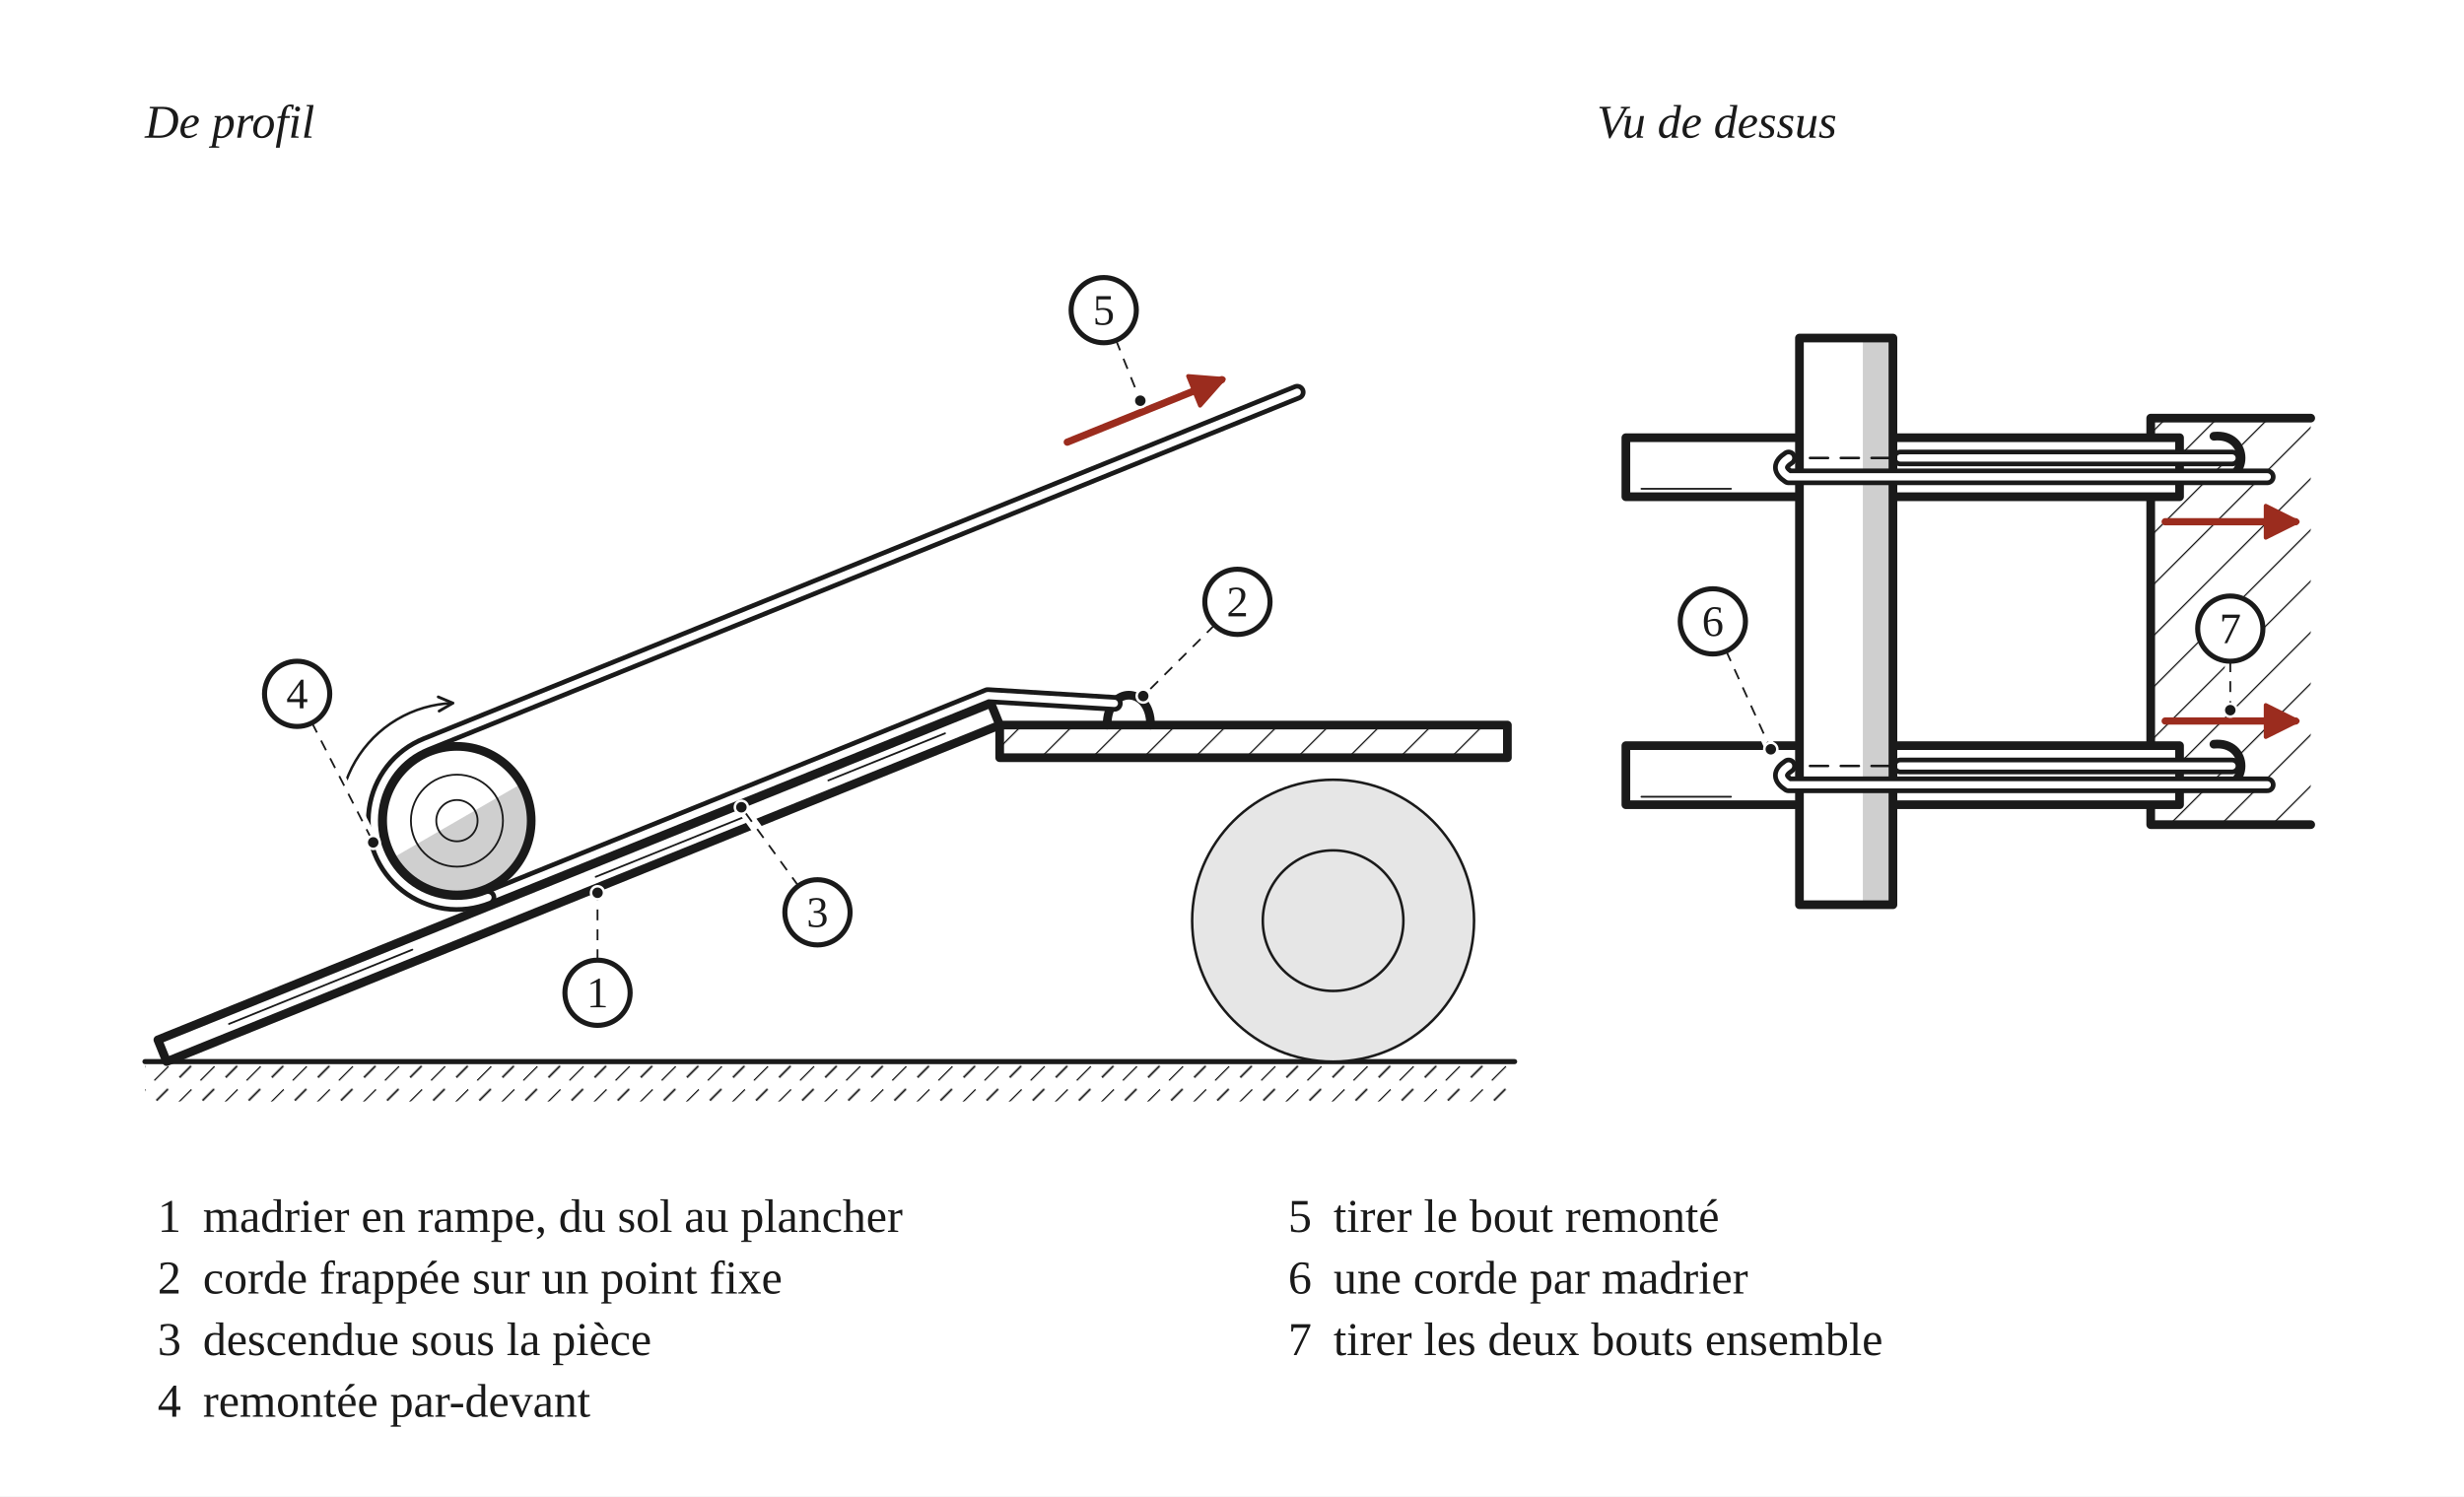
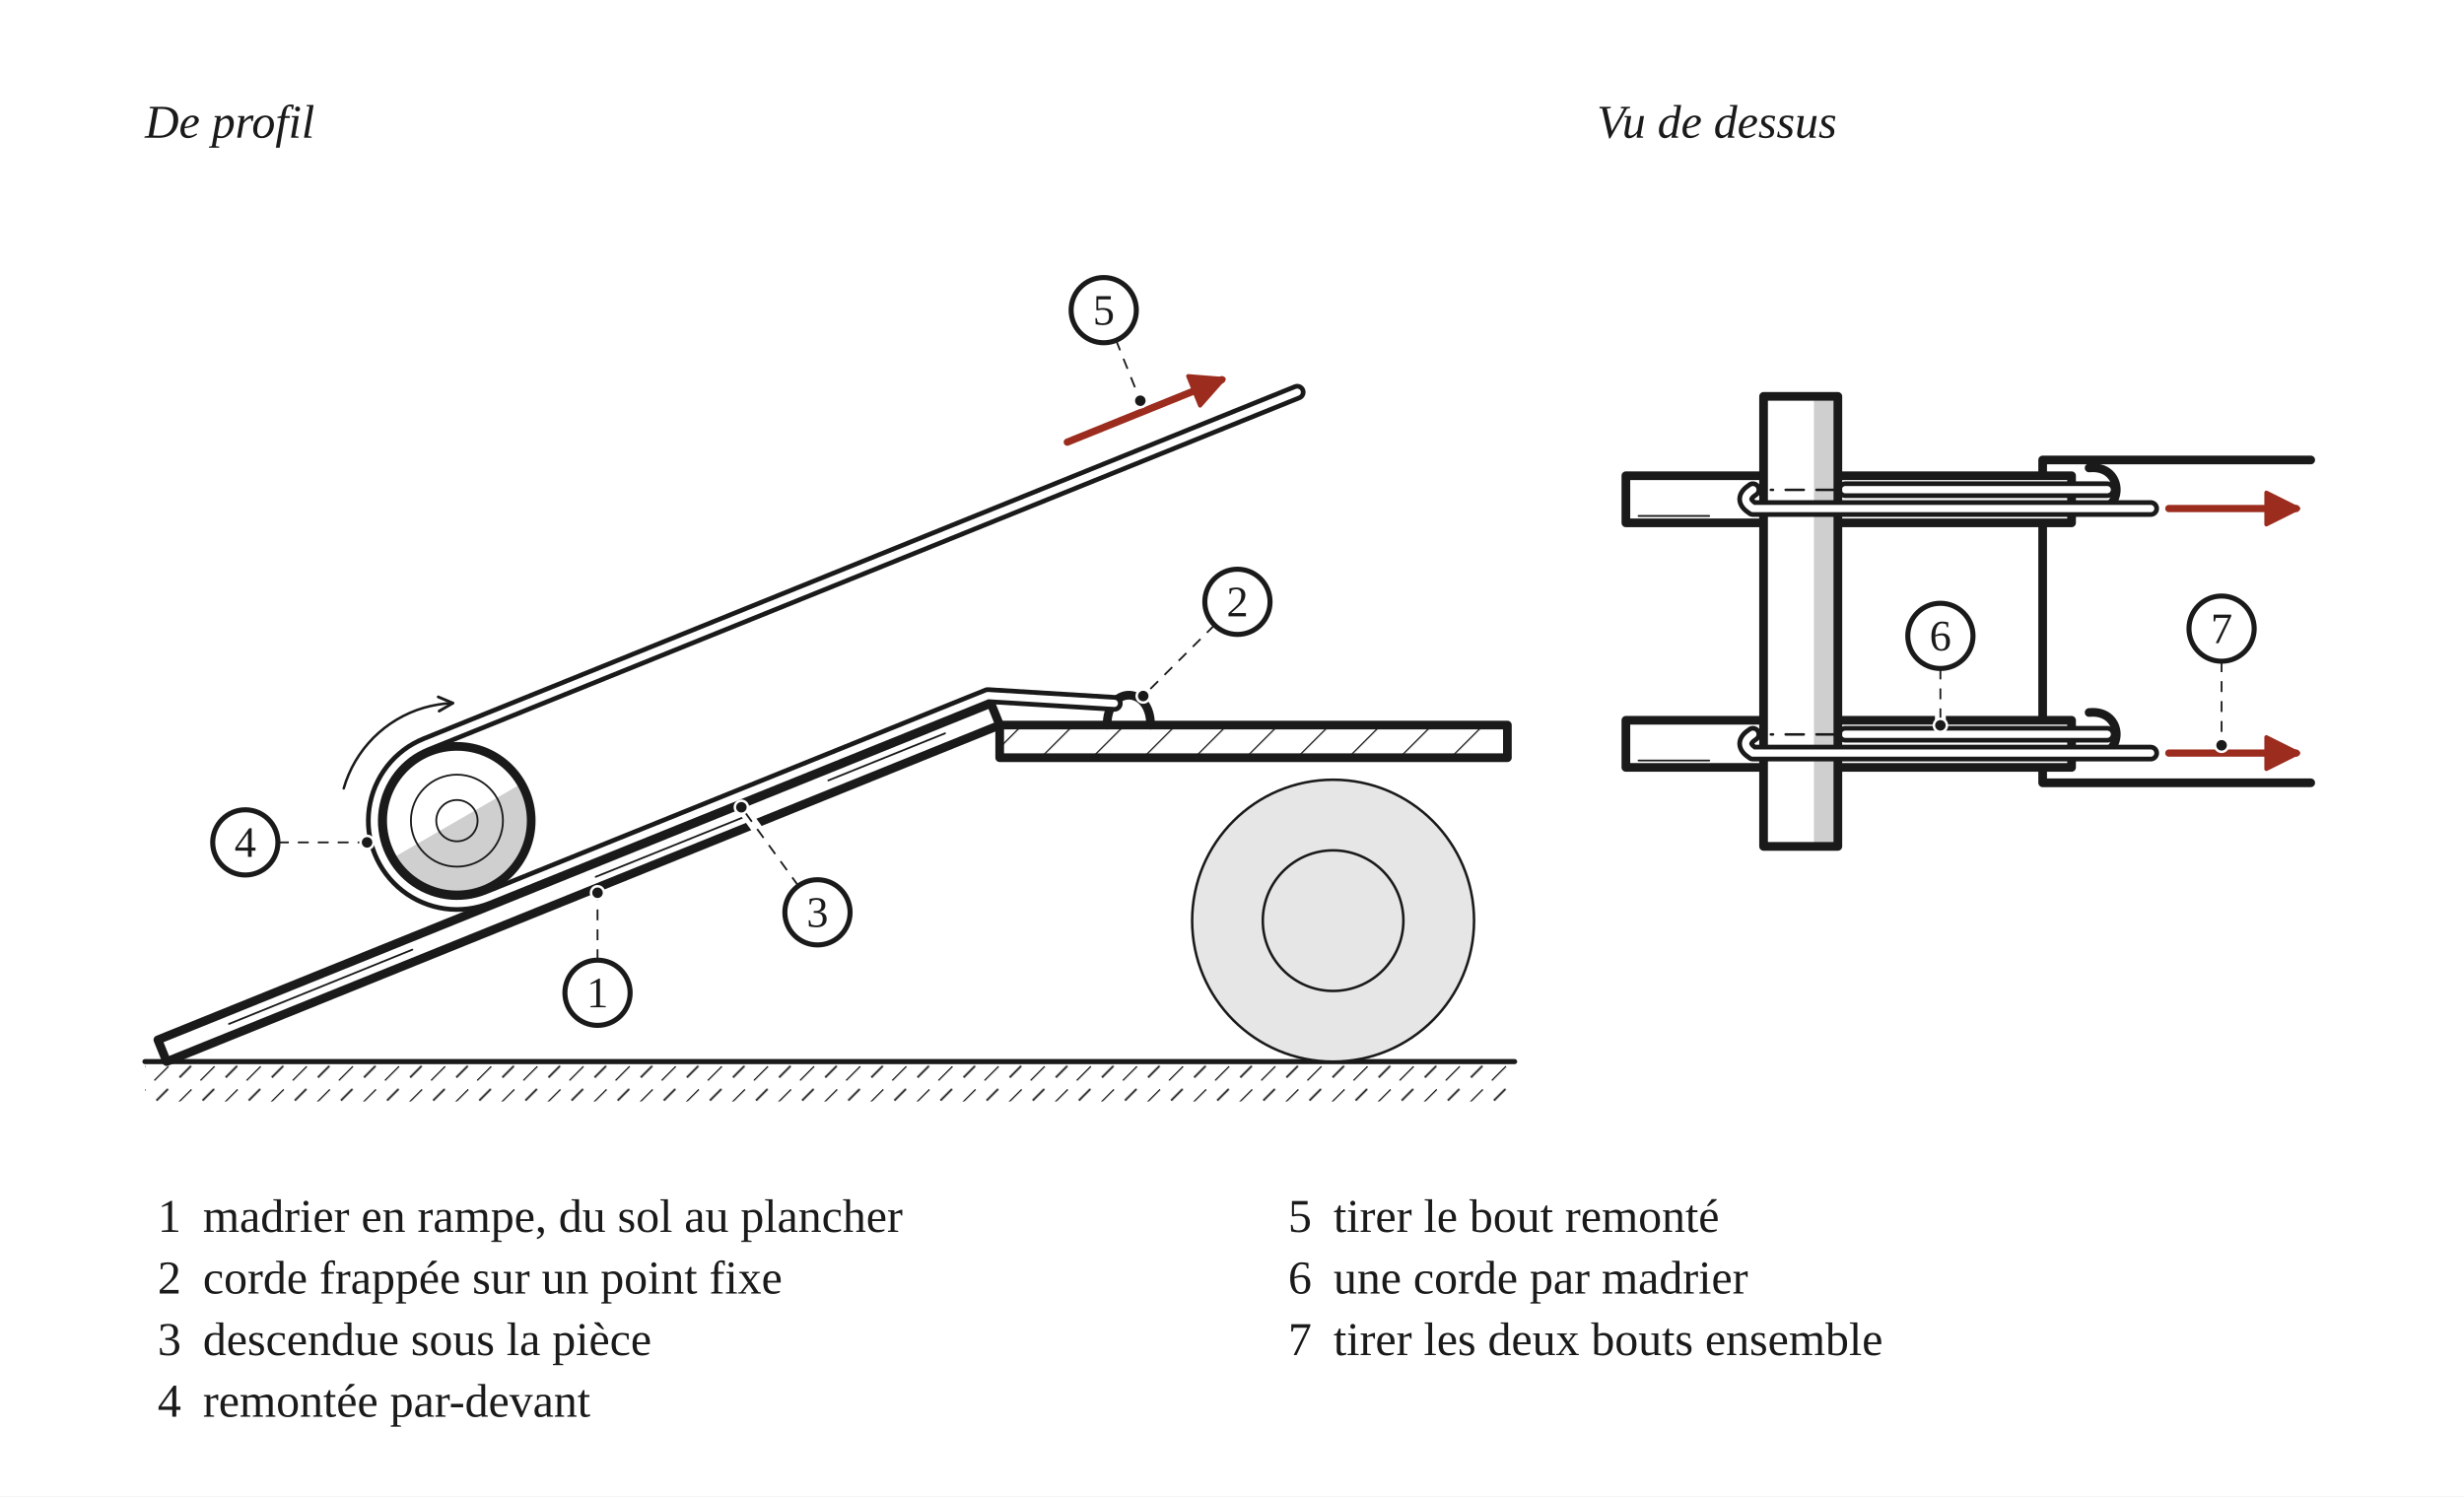
<svg xmlns="http://www.w3.org/2000/svg" width="680" height="413" viewBox="0 0 680 413" role="img">
  <defs>
    <pattern id="h-metal" width="10" height="10" patternUnits="userSpaceOnUse" patternTransform="rotate(45)">
      <line x1="0" y1="0" x2="0" y2="10" stroke="#1A1A1A" stroke-width="0.7" />
    </pattern>
    <pattern id="h-terre" width="9" height="9" patternUnits="userSpaceOnUse" patternTransform="rotate(45)">
      <line x1="0" y1="0" x2="0" y2="5.5" stroke="#1A1A1A" stroke-width="0.7" />
      <line x1="4.5" y1="4.5" x2="4.5" y2="9" stroke="#1A1A1A" stroke-width="0.5" />
    </pattern>
    <marker id="fl" viewBox="0 0 10 10" refX="9" refY="5" markerWidth="7" markerHeight="7" orient="auto-start-reverse">
      <path d="M1 1 L9 5 L1 9" fill="none" stroke="#1A1A1A" stroke-width="1.6" stroke-linecap="round" stroke-linejoin="round" />
    </marker>
    <marker id="fl-r" viewBox="0 0 10 10" refX="8.5" refY="5" markerWidth="5.5" markerHeight="5.5" orient="auto-start-reverse">
      <path d="M1 1 L9 5 L1 9 Z" fill="#9B2C1E" stroke="#9B2C1E" stroke-width="1" stroke-linejoin="round" />
    </marker>
  </defs>
  <rect x="0" y="0" width="680" height="413" fill="#FFFFFF" />
  <text x="40" y="38" font-family="Georgia, 'Times New Roman', serif" font-size="13" font-style="italic" fill="#1A1A1A">De profil</text>
  <g transform="translate(40 46)" data-vue="profil">
    <rect x="0" y="247" width="378" height="11" fill="url(#h-terre)" stroke="none" />
    <line x1="0" y1="247" x2="378" y2="247" fill="none" stroke="#1A1A1A" stroke-width="1.4" stroke-linejoin="round" stroke-linecap="round" />
    <circle cx="327.9" cy="208.1" r="38.9" fill="#E6E6E6" stroke="none" />
    <circle cx="327.9" cy="208.1" r="38.9" fill="none" stroke="#1A1A1A" stroke-width="0.7" stroke-linejoin="round" stroke-linecap="round" />
    <circle cx="327.9" cy="208.1" r="19.4" fill="none" stroke="#1A1A1A" stroke-width="0.7" stroke-linejoin="round" stroke-linecap="round" />
    <path d="M 235.89 154.12 L 376 154.12 L 376 163.12 L 235.89 163.12 Z" fill="url(#h-metal)" stroke="#1A1A1A" stroke-width="2.4" stroke-linejoin="round" />
    <path d="M 6 247 L 3.57 240.99 L 233.46 148.11 L 235.89 154.12 Z" fill="#FFFFFF" stroke="#1A1A1A" stroke-width="2.4" stroke-linejoin="round" stroke-linecap="round" />
    <line x1="23.2" y1="236.6" x2="73.8" y2="216.1" fill="none" stroke="#1A1A1A" stroke-width="0.5" stroke-linejoin="round" stroke-linecap="round" />
    <line x1="124.4" y1="196" x2="165.8" y2="179.3" fill="none" stroke="#1A1A1A" stroke-width="0.5" stroke-linejoin="round" stroke-linecap="round" />
    <line x1="188.6" y1="169.4" x2="220.8" y2="156.4" fill="none" stroke="#1A1A1A" stroke-width="0.5" stroke-linejoin="round" stroke-linecap="round" />
    <path d="M 265.53 154.12 C 265.53 143.12 277.53 143.12 277.53 154.12" fill="none" stroke="#1A1A1A" stroke-width="2.4" stroke-linecap="round" />
-     <path d="M 267.53 148.12 L 232.6 145.98 L 94.67 201.71" fill="none" stroke="#1A1A1A" stroke-width="4.6" stroke-linecap="round" stroke-linejoin="round" />
-     <path d="M 267.53 148.12 L 232.6 145.98 L 94.67 201.71" fill="none" stroke="#FFFFFF" stroke-width="2" stroke-linecap="round" stroke-linejoin="round" />
    <circle cx="86.1" cy="180.5" r="20.5" fill="#FFFFFF" stroke="none" />
    <path d="M 103.89 170.29 L 104.86 172.2 L 105.63 174.21 L 106.19 176.28 L 106.52 178.4 L 106.64 180.55 L 106.52 182.69 L 106.19 184.82 L 105.63 186.89 L 104.86 188.9 L 103.89 190.81 L 102.72 192.61 L 101.37 194.28 L 99.85 195.8 L 98.18 197.15 L 96.38 198.32 L 94.46 199.29 L 92.46 200.06 L 90.38 200.62 L 88.26 200.96 L 86.12 201.07 L 83.97 200.96 L 81.85 200.62 L 79.78 200.06 L 77.77 199.29 L 75.86 198.32 L 74.06 197.15 L 72.39 195.8 L 70.87 194.28 L 69.52 192.61 L 68.35 190.81 Z" fill="#CFCFCF" stroke="none" />
    <circle cx="86.1" cy="180.5" r="20.5" fill="none" stroke="#1A1A1A" stroke-width="2.4" stroke-linejoin="round" stroke-linecap="round" />
    <circle cx="86.1" cy="180.5" r="12.7" fill="none" stroke="#1A1A1A" stroke-width="0.5" stroke-linejoin="round" stroke-linecap="round" />
    <circle cx="86.1" cy="180.5" r="5.7" fill="none" stroke="#1A1A1A" stroke-width="0.5" stroke-linejoin="round" stroke-linecap="round" />
-     <path d="M 94.67 201.71 L 93.26 202.22 L 91.83 202.64 L 90.37 202.97 L 88.9 203.2 L 87.41 203.33 L 85.92 203.37 L 84.43 203.31 L 82.94 203.15 L 81.47 202.89 L 80.02 202.54 L 78.59 202.09 L 77.2 201.55 L 75.85 200.93 L 74.53 200.21 L 73.27 199.41 L 72.07 198.53 L 70.92 197.57 L 69.84 196.54 L 68.83 195.44 L 67.89 194.28 L 67.03 193.06 L 66.26 191.79 L 65.56 190.46 L 64.96 189.1 L 64.44 187.7 L 64.02 186.26 L 63.7 184.81 L 63.47 183.33 L 63.33 181.84 L 63.3 180.35 L 63.36 178.86 L 63.52 177.37 L 63.78 175.9 L 64.13 174.45 L 64.57 173.03 L 65.11 171.63 L 65.74 170.28 L 66.45 168.97 L 67.25 167.71 L 68.13 166.5 L 69.09 165.35 L 70.12 164.27 L 71.22 163.26 L 72.38 162.32 L 73.6 161.46 L 74.88 160.69 L 76.2 160 L 77.57 159.39 L 228.48 98.42 L 318 62.25" fill="none" stroke="#1A1A1A" stroke-width="4.6" stroke-linecap="round" stroke-linejoin="round" />
-     <path d="M 94.67 201.71 L 93.26 202.22 L 91.83 202.64 L 90.37 202.97 L 88.9 203.2 L 87.41 203.33 L 85.92 203.37 L 84.43 203.31 L 82.94 203.15 L 81.47 202.89 L 80.02 202.54 L 78.59 202.09 L 77.2 201.55 L 75.85 200.93 L 74.53 200.21 L 73.27 199.41 L 72.07 198.53 L 70.92 197.57 L 69.84 196.54 L 68.83 195.44 L 67.89 194.28 L 67.03 193.06 L 66.26 191.79 L 65.56 190.46 L 64.96 189.1 L 64.44 187.7 L 64.02 186.26 L 63.7 184.81 L 63.47 183.33 L 63.33 181.84 L 63.3 180.35 L 63.36 178.86 L 63.52 177.37 L 63.78 175.9 L 64.13 174.45 L 64.57 173.03 L 65.11 171.63 L 65.74 170.28 L 66.45 168.97 L 67.25 167.71 L 68.13 166.5 L 69.09 165.35 L 70.12 164.27 L 71.22 163.26 L 72.38 162.32 L 73.6 161.46 L 74.88 160.69 L 76.2 160 L 77.57 159.39 L 228.48 98.42 L 318 62.25" fill="none" stroke="#FFFFFF" stroke-width="2" stroke-linecap="round" stroke-linejoin="round" />
+     <path d="M 267.53 148.12 L 232.6 145.98 L 94.67 201.71 L 93.26 202.22 L 91.83 202.64 L 90.37 202.97 L 88.9 203.2 L 87.41 203.33 L 85.92 203.37 L 84.43 203.31 L 82.94 203.15 L 81.47 202.89 L 80.02 202.54 L 78.59 202.09 L 77.2 201.55 L 75.85 200.93 L 74.53 200.21 L 73.27 199.41 L 72.07 198.53 L 70.92 197.57 L 69.84 196.54 L 68.83 195.44 L 67.89 194.28 L 67.03 193.06 L 66.26 191.79 L 65.56 190.46 L 64.96 189.1 L 64.44 187.7 L 64.02 186.26 L 63.7 184.81 L 63.47 183.33 L 63.33 181.84 L 63.3 180.35 L 63.36 178.86 L 63.52 177.37 L 63.78 175.9 L 64.13 174.45 L 64.57 173.03 L 65.11 171.63 L 65.74 170.28 L 66.45 168.97 L 67.25 167.71 L 68.13 166.5 L 69.09 165.35 L 70.12 164.27 L 71.22 163.26 L 72.38 162.32 L 73.6 161.46 L 74.88 160.69 L 76.2 160 L 77.57 159.39 L 228.48 98.42 L 318 62.25" fill="none" stroke="#1A1A1A" stroke-width="4.6" stroke-linecap="round" stroke-linejoin="round" />
+     <path d="M 267.53 148.12 L 232.6 145.98 L 94.67 201.71 L 93.26 202.22 L 91.83 202.64 L 90.37 202.97 L 88.9 203.2 L 87.41 203.33 L 85.92 203.37 L 84.43 203.31 L 82.94 203.15 L 81.47 202.89 L 80.02 202.54 L 78.59 202.09 L 77.2 201.55 L 75.85 200.93 L 74.53 200.21 L 73.27 199.41 L 72.07 198.53 L 70.92 197.57 L 69.84 196.54 L 68.83 195.44 L 67.89 194.28 L 67.03 193.06 L 66.26 191.79 L 65.56 190.46 L 64.96 189.1 L 64.44 187.7 L 64.02 186.26 L 63.7 184.81 L 63.47 183.33 L 63.33 181.84 L 63.3 180.35 L 63.36 178.86 L 63.52 177.37 L 63.78 175.9 L 64.13 174.45 L 64.57 173.03 L 65.11 171.63 L 65.74 170.28 L 66.45 168.97 L 67.25 167.71 L 68.13 166.5 L 69.09 165.35 L 70.12 164.27 L 71.22 163.26 L 72.38 162.32 L 73.6 161.46 L 74.88 160.69 L 76.2 160 L 77.57 159.39 L 228.48 98.42 L 318 62.25" fill="none" stroke="#FFFFFF" stroke-width="2" stroke-linecap="round" stroke-linejoin="round" />
    <path d="M 254.54 76.03 L 297.19 58.79" fill="none" stroke="#9B2C1E" stroke-width="2" stroke-linejoin="round" stroke-linecap="round" marker-end="url(#fl-r)" />
    <path d="M 54.86 171.59 L 55.48 169.64 L 56.23 167.74 L 57.09 165.89 L 58.07 164.09 L 59.16 162.36 L 60.35 160.71 L 61.65 159.13 L 63.04 157.63 L 64.53 156.23 L 66.1 154.92 L 67.74 153.72 L 69.47 152.62 L 71.25 151.63 L 73.1 150.75 L 74.99 149.99 L 76.94 149.35 L 78.91 148.84 L 80.92 148.45 L 82.94 148.18 L 84.98 148.05" fill="none" stroke="#1A1A1A" stroke-width="0.7" stroke-linejoin="round" stroke-linecap="round" marker-end="url(#fl)" />
  </g>
  <text x="440.7" y="38" font-family="Georgia, 'Times New Roman', serif" font-size="13" font-style="italic" fill="#1A1A1A">Vu de dessus</text>
  <g transform="translate(440.7 46)" data-vue="face">
-     <path d="M 152.84 69.4 L 197 69.4 L 197 181.6 L 152.84 181.6 Z" fill="url(#h-metal)" stroke="none" />
-     <path d="M 197 69.4 L 152.84 69.4 L 152.84 181.6 L 197 181.6" fill="none" stroke="#1A1A1A" stroke-width="2.4" stroke-linejoin="round" stroke-linecap="round" />
-     <rect x="8" y="74.8" width="152.8" height="16.3" fill="#FFFFFF" stroke="#1A1A1A" stroke-width="2.4" stroke-linejoin="round" stroke-linecap="round" />
-     <rect x="8" y="159.8" width="152.8" height="16.3" fill="#FFFFFF" stroke="#1A1A1A" stroke-width="2.4" stroke-linejoin="round" stroke-linecap="round" />
-     <line x1="12.3" y1="88.9" x2="37" y2="88.9" fill="none" stroke="#1A1A1A" stroke-width="0.5" stroke-linejoin="round" stroke-linecap="round" />
-     <line x1="94.9" y1="86.3" x2="131.1" y2="86.3" fill="none" stroke="#1A1A1A" stroke-width="0.5" stroke-linejoin="round" stroke-linecap="round" />
-     <line x1="12.3" y1="173.9" x2="37" y2="173.9" fill="none" stroke="#1A1A1A" stroke-width="0.5" stroke-linejoin="round" stroke-linecap="round" />
-     <line x1="94.9" y1="171.3" x2="131.1" y2="171.3" fill="none" stroke="#1A1A1A" stroke-width="0.5" stroke-linejoin="round" stroke-linecap="round" />
-     <path d="M 175.28 80.4 L 83.75 80.4" fill="none" stroke="#1A1A1A" stroke-width="4.6" stroke-linecap="round" stroke-linejoin="round" />
-     <path d="M 175.28 80.4 L 83.75 80.4" fill="none" stroke="#FFFFFF" stroke-width="2" stroke-linecap="round" stroke-linejoin="round" />
-     <path d="M 170.28 74.4 C 180.28 73.4 180.28 87.4 170.28 86.4" fill="none" stroke="#1A1A1A" stroke-width="2.4" stroke-linecap="round" />
-     <path d="M 175.28 165.4 L 83.75 165.4" fill="none" stroke="#1A1A1A" stroke-width="4.6" stroke-linecap="round" stroke-linejoin="round" />
-     <path d="M 175.28 165.4 L 83.75 165.4" fill="none" stroke="#FFFFFF" stroke-width="2" stroke-linecap="round" stroke-linejoin="round" />
-     <path d="M 170.28 159.4 C 180.28 158.4 180.28 172.4 170.28 171.4" fill="none" stroke="#1A1A1A" stroke-width="2.4" stroke-linecap="round" />
-     <rect x="55.9" y="47.3" width="25.8" height="156.4" fill="#FFFFFF" stroke="none" />
-     <rect x="73.4" y="47.3" width="8.4" height="156.4" fill="#CFCFCF" stroke="none" />
-     <rect x="55.9" y="47.3" width="25.8" height="156.4" fill="none" stroke="#1A1A1A" stroke-width="2.4" stroke-linejoin="round" stroke-linecap="round" />
-     <line x1="80.8" y1="80.4" x2="57.9" y2="80.4" fill="none" stroke="#1A1A1A" stroke-width="0.7" stroke-linejoin="round" stroke-linecap="round" stroke-dasharray="5 3.5" />
-     <line x1="80.8" y1="165.4" x2="57.9" y2="165.4" fill="none" stroke="#1A1A1A" stroke-width="0.7" stroke-linejoin="round" stroke-linecap="round" stroke-dasharray="5 3.5" />
-     <path d="M 52.91 80.4 Q 48.91 83 52.91 85.6 L 185 85.6" fill="none" stroke="#1A1A1A" stroke-width="4.6" stroke-linecap="round" stroke-linejoin="round" />
-     <path d="M 52.91 80.4 Q 48.91 83 52.91 85.6 L 185 85.6" fill="none" stroke="#FFFFFF" stroke-width="2" stroke-linecap="round" stroke-linejoin="round" />
-     <path d="M 52.91 165.4 Q 48.91 168 52.91 170.6 L 185 170.6" fill="none" stroke="#1A1A1A" stroke-width="4.6" stroke-linecap="round" stroke-linejoin="round" />
-     <path d="M 52.91 165.4 Q 48.91 168 52.91 170.6 L 185 170.6" fill="none" stroke="#FFFFFF" stroke-width="2" stroke-linecap="round" stroke-linejoin="round" />
-     <path d="M 156.84 98 L 192.84 98" fill="none" stroke="#9B2C1E" stroke-width="2" stroke-linejoin="round" stroke-linecap="round" marker-end="url(#fl-r)" />
-     <path d="M 156.84 153 L 192.84 153" fill="none" stroke="#9B2C1E" stroke-width="2" stroke-linejoin="round" stroke-linecap="round" marker-end="url(#fl-r)" />
+     <path d="M 197 80.95 L 123.02 80.95 L 123.02 170.05 L 197 170.05" fill="none" stroke="#1A1A1A" stroke-width="2.4" stroke-linejoin="round" stroke-linecap="round" />
+     <rect x="8" y="85.3" width="123" height="13" fill="#FFFFFF" stroke="#1A1A1A" stroke-width="2.4" stroke-linejoin="round" stroke-linecap="round" />
+     <rect x="8" y="152.8" width="123" height="13" fill="#FFFFFF" stroke="#1A1A1A" stroke-width="2.4" stroke-linejoin="round" stroke-linecap="round" />
+     <line x1="11.5" y1="96.4" x2="31" y2="96.4" fill="none" stroke="#1A1A1A" stroke-width="0.5" stroke-linejoin="round" stroke-linecap="round" />
+     <line x1="77" y1="94.3" x2="105.8" y2="94.3" fill="none" stroke="#1A1A1A" stroke-width="0.5" stroke-linejoin="round" stroke-linecap="round" />
+     <line x1="11.5" y1="163.9" x2="31" y2="163.9" fill="none" stroke="#1A1A1A" stroke-width="0.5" stroke-linejoin="round" stroke-linecap="round" />
+     <line x1="77" y1="161.8" x2="105.8" y2="161.8" fill="none" stroke="#1A1A1A" stroke-width="0.5" stroke-linejoin="round" stroke-linecap="round" />
+     <path d="M 140.84 89.15 L 68.57 89.15" fill="none" stroke="#1A1A1A" stroke-width="4.6" stroke-linecap="round" stroke-linejoin="round" />
+     <path d="M 140.84 89.15 L 68.57 89.15" fill="none" stroke="#FFFFFF" stroke-width="2" stroke-linecap="round" stroke-linejoin="round" />
+     <path d="M 135.84 83.15 C 145.84 82.15 145.84 96.15 135.84 95.15" fill="none" stroke="#1A1A1A" stroke-width="2.4" stroke-linecap="round" />
+     <path d="M 140.84 156.65 L 68.57 156.65" fill="none" stroke="#1A1A1A" stroke-width="4.6" stroke-linecap="round" stroke-linejoin="round" />
+     <path d="M 140.84 156.65 L 68.57 156.65" fill="none" stroke="#FFFFFF" stroke-width="2" stroke-linecap="round" stroke-linejoin="round" />
+     <path d="M 135.84 150.65 C 145.84 149.65 145.84 163.65 135.84 162.65" fill="none" stroke="#1A1A1A" stroke-width="2.4" stroke-linecap="round" />
+     <rect x="46" y="63.4" width="20.5" height="124.2" fill="#FFFFFF" stroke="none" />
+     <rect x="59.9" y="63.4" width="6.7" height="124.2" fill="#CFCFCF" stroke="none" />
+     <rect x="46" y="63.4" width="20.5" height="124.2" fill="none" stroke="#1A1A1A" stroke-width="2.4" stroke-linejoin="round" stroke-linecap="round" />
+     <line x1="65.6" y1="89.2" x2="48" y2="89.2" fill="none" stroke="#1A1A1A" stroke-width="0.7" stroke-linejoin="round" stroke-linecap="round" stroke-dasharray="5 3.5" />
+     <line x1="65.6" y1="156.7" x2="48" y2="156.7" fill="none" stroke="#1A1A1A" stroke-width="0.7" stroke-linejoin="round" stroke-linecap="round" stroke-dasharray="5 3.5" />
+     <path d="M 43.05 89.15 Q 39.05 91.75 43.05 94.35 L 152.84 94.35" fill="none" stroke="#1A1A1A" stroke-width="4.6" stroke-linecap="round" stroke-linejoin="round" />
+     <path d="M 43.05 89.15 Q 39.05 91.75 43.05 94.35 L 152.84 94.35" fill="none" stroke="#FFFFFF" stroke-width="2" stroke-linecap="round" stroke-linejoin="round" />
+     <path d="M 43.05 156.65 Q 39.05 159.25 43.05 161.85 L 152.84 161.85" fill="none" stroke="#1A1A1A" stroke-width="4.6" stroke-linecap="round" stroke-linejoin="round" />
+     <path d="M 43.05 156.65 Q 39.05 159.25 43.05 161.85 L 152.84 161.85" fill="none" stroke="#FFFFFF" stroke-width="2" stroke-linecap="round" stroke-linejoin="round" />
+     <path d="M 157.84 94.35 L 193 94.35" fill="none" stroke="#9B2C1E" stroke-width="2" stroke-linejoin="round" stroke-linecap="round" marker-end="url(#fl-r)" />
+     <path d="M 157.84 161.85 L 193 161.85" fill="none" stroke="#9B2C1E" stroke-width="2" stroke-linejoin="round" stroke-linecap="round" marker-end="url(#fl-r)" />
  </g>
  <line x1="164.9" y1="265" x2="164.9" y2="246.4" fill="none" stroke="#FFFFFF" stroke-width="3" stroke-linecap="round" />
  <line x1="164.9" y1="265" x2="164.9" y2="246.4" fill="none" stroke="#1A1A1A" stroke-width="0.5" stroke-dasharray="3 2.5" />
  <circle cx="164.9" cy="246.4" r="1.8" fill="#1A1A1A" stroke="#FFFFFF" stroke-width="0.7" />
  <circle cx="164.9" cy="274" r="9" fill="#FFFFFF" stroke="#1A1A1A" stroke-width="1.4" data-vue="profil" />
  <text x="164.9" y="278" text-anchor="middle" font-family="Georgia, 'Times New Roman', serif" font-size="12" fill="#1A1A1A">1</text>
  <line x1="335.2" y1="172.5" x2="315.5" y2="192.1" fill="none" stroke="#FFFFFF" stroke-width="3" stroke-linecap="round" />
  <line x1="335.2" y1="172.5" x2="315.5" y2="192.1" fill="none" stroke="#1A1A1A" stroke-width="0.5" stroke-dasharray="3 2.5" />
  <circle cx="315.5" cy="192.1" r="1.8" fill="#1A1A1A" stroke="#FFFFFF" stroke-width="0.7" />
  <circle cx="341.5" cy="166.1" r="9" fill="#FFFFFF" stroke="#1A1A1A" stroke-width="1.4" data-vue="profil" />
  <text x="341.5" y="170.1" text-anchor="middle" font-family="Georgia, 'Times New Roman', serif" font-size="12" fill="#1A1A1A">2</text>
  <line x1="220.4" y1="244.6" x2="204.6" y2="222.8" fill="none" stroke="#FFFFFF" stroke-width="3" stroke-linecap="round" />
  <line x1="220.4" y1="244.6" x2="204.6" y2="222.8" fill="none" stroke="#1A1A1A" stroke-width="0.5" stroke-dasharray="3 2.5" />
  <circle cx="204.6" cy="222.8" r="1.8" fill="#1A1A1A" stroke="#FFFFFF" stroke-width="0.7" />
  <circle cx="225.6" cy="251.8" r="9" fill="#FFFFFF" stroke="#1A1A1A" stroke-width="1.4" data-vue="profil" />
  <text x="225.6" y="255.8" text-anchor="middle" font-family="Georgia, 'Times New Roman', serif" font-size="12" fill="#1A1A1A">3</text>
-   <line x1="86.1" y1="199.5" x2="103" y2="232.5" fill="none" stroke="#FFFFFF" stroke-width="3" stroke-linecap="round" />
-   <line x1="86.1" y1="199.5" x2="103" y2="232.5" fill="none" stroke="#1A1A1A" stroke-width="0.5" stroke-dasharray="3 2.5" />
-   <circle cx="103" cy="232.5" r="1.8" fill="#1A1A1A" stroke="#FFFFFF" stroke-width="0.7" />
-   <circle cx="82" cy="191.5" r="9" fill="#FFFFFF" stroke="#1A1A1A" stroke-width="1.4" data-vue="profil" />
-   <text x="82" y="195.5" text-anchor="middle" font-family="Georgia, 'Times New Roman', serif" font-size="12" fill="#1A1A1A">4</text>
+   <line x1="76.7" y1="232.5" x2="101.3" y2="232.5" fill="none" stroke="#FFFFFF" stroke-width="3" stroke-linecap="round" />
+   <line x1="76.7" y1="232.5" x2="101.3" y2="232.5" fill="none" stroke="#1A1A1A" stroke-width="0.5" stroke-dasharray="3 2.5" />
+   <circle cx="101.3" cy="232.5" r="1.8" fill="#1A1A1A" stroke="#FFFFFF" stroke-width="0.7" />
+   <circle cx="67.7" cy="232.5" r="9" fill="#FFFFFF" stroke="#1A1A1A" stroke-width="1.4" data-vue="profil" />
+   <text x="67.7" y="236.5" text-anchor="middle" font-family="Georgia, 'Times New Roman', serif" font-size="12" fill="#1A1A1A">4</text>
  <line x1="308" y1="93.9" x2="314.7" y2="110.6" fill="none" stroke="#FFFFFF" stroke-width="3" stroke-linecap="round" />
  <line x1="308" y1="93.9" x2="314.7" y2="110.6" fill="none" stroke="#1A1A1A" stroke-width="0.5" stroke-dasharray="3 2.5" />
  <circle cx="314.7" cy="110.6" r="1.8" fill="#1A1A1A" stroke="#FFFFFF" stroke-width="0.7" />
  <circle cx="304.6" cy="85.6" r="9" fill="#FFFFFF" stroke="#1A1A1A" stroke-width="1.4" data-vue="profil" />
  <text x="304.6" y="89.6" text-anchor="middle" font-family="Georgia, 'Times New Roman', serif" font-size="12" fill="#1A1A1A">5</text>
-   <line x1="476.4" y1="179.7" x2="488.7" y2="206.8" fill="none" stroke="#FFFFFF" stroke-width="3" stroke-linecap="round" />
-   <line x1="476.4" y1="179.7" x2="488.7" y2="206.8" fill="none" stroke="#1A1A1A" stroke-width="0.5" stroke-dasharray="3 2.5" />
-   <circle cx="488.7" cy="206.8" r="1.8" fill="#1A1A1A" stroke="#FFFFFF" stroke-width="0.7" />
-   <circle cx="472.7" cy="171.5" r="9" fill="#FFFFFF" stroke="#1A1A1A" stroke-width="1.4" data-vue="face" />
-   <text x="472.7" y="175.5" text-anchor="middle" font-family="Georgia, 'Times New Roman', serif" font-size="12" fill="#1A1A1A">6</text>
-   <line x1="615.5" y1="182.5" x2="615.5" y2="196" fill="none" stroke="#FFFFFF" stroke-width="3" stroke-linecap="round" />
-   <line x1="615.5" y1="182.5" x2="615.5" y2="196" fill="none" stroke="#1A1A1A" stroke-width="0.5" stroke-dasharray="3 2.5" />
-   <circle cx="615.5" cy="196" r="1.8" fill="#1A1A1A" stroke="#FFFFFF" stroke-width="0.7" />
-   <circle cx="615.5" cy="173.5" r="9" fill="#FFFFFF" stroke="#1A1A1A" stroke-width="1.4" data-vue="face" />
-   <text x="615.5" y="177.5" text-anchor="middle" font-family="Georgia, 'Times New Roman', serif" font-size="12" fill="#1A1A1A">7</text>
+   <line x1="535.5" y1="184.5" x2="535.5" y2="200.2" fill="none" stroke="#FFFFFF" stroke-width="3" stroke-linecap="round" />
+   <line x1="535.5" y1="184.5" x2="535.5" y2="200.2" fill="none" stroke="#1A1A1A" stroke-width="0.5" stroke-dasharray="3 2.5" />
+   <circle cx="535.5" cy="200.2" r="1.8" fill="#1A1A1A" stroke="#FFFFFF" stroke-width="0.7" />
+   <circle cx="535.5" cy="175.5" r="9" fill="#FFFFFF" stroke="#1A1A1A" stroke-width="1.4" data-vue="face" />
+   <text x="535.5" y="179.5" text-anchor="middle" font-family="Georgia, 'Times New Roman', serif" font-size="12" fill="#1A1A1A">6</text>
+   <line x1="613.1" y1="182.5" x2="613.1" y2="205.7" fill="none" stroke="#FFFFFF" stroke-width="3" stroke-linecap="round" />
+   <line x1="613.1" y1="182.5" x2="613.1" y2="205.7" fill="none" stroke="#1A1A1A" stroke-width="0.5" stroke-dasharray="3 2.5" />
+   <circle cx="613.1" cy="205.7" r="1.8" fill="#1A1A1A" stroke="#FFFFFF" stroke-width="0.7" />
+   <circle cx="613.1" cy="173.5" r="9" fill="#FFFFFF" stroke="#1A1A1A" stroke-width="1.4" data-vue="face" />
+   <text x="613.1" y="177.5" text-anchor="middle" font-family="Georgia, 'Times New Roman', serif" font-size="12" fill="#1A1A1A">7</text>
  <text x="50" y="340" text-anchor="end" font-family="Georgia, 'Times New Roman', serif" font-size="13" fill="#1A1A1A">1</text>
  <text x="56" y="340" font-family="Georgia, 'Times New Roman', serif" font-size="13" fill="#1A1A1A">madrier en rampe, du sol au plancher</text>
  <text x="50" y="357" text-anchor="end" font-family="Georgia, 'Times New Roman', serif" font-size="13" fill="#1A1A1A">2</text>
  <text x="56" y="357" font-family="Georgia, 'Times New Roman', serif" font-size="13" fill="#1A1A1A">corde frappée sur un point fixe</text>
  <text x="50" y="374" text-anchor="end" font-family="Georgia, 'Times New Roman', serif" font-size="13" fill="#1A1A1A">3</text>
  <text x="56" y="374" font-family="Georgia, 'Times New Roman', serif" font-size="13" fill="#1A1A1A">descendue sous la pièce</text>
  <text x="50" y="391" text-anchor="end" font-family="Georgia, 'Times New Roman', serif" font-size="13" fill="#1A1A1A">4</text>
  <text x="56" y="391" font-family="Georgia, 'Times New Roman', serif" font-size="13" fill="#1A1A1A">remontée par-devant</text>
  <text x="362" y="340" text-anchor="end" font-family="Georgia, 'Times New Roman', serif" font-size="13" fill="#1A1A1A">5</text>
  <text x="368" y="340" font-family="Georgia, 'Times New Roman', serif" font-size="13" fill="#1A1A1A">tirer le bout remonté</text>
  <text x="362" y="357" text-anchor="end" font-family="Georgia, 'Times New Roman', serif" font-size="13" fill="#1A1A1A">6</text>
  <text x="368" y="357" font-family="Georgia, 'Times New Roman', serif" font-size="13" fill="#1A1A1A">une corde par madrier</text>
  <text x="362" y="374" text-anchor="end" font-family="Georgia, 'Times New Roman', serif" font-size="13" fill="#1A1A1A">7</text>
  <text x="368" y="374" font-family="Georgia, 'Times New Roman', serif" font-size="13" fill="#1A1A1A">tirer les deux bouts ensemble</text>
</svg>
